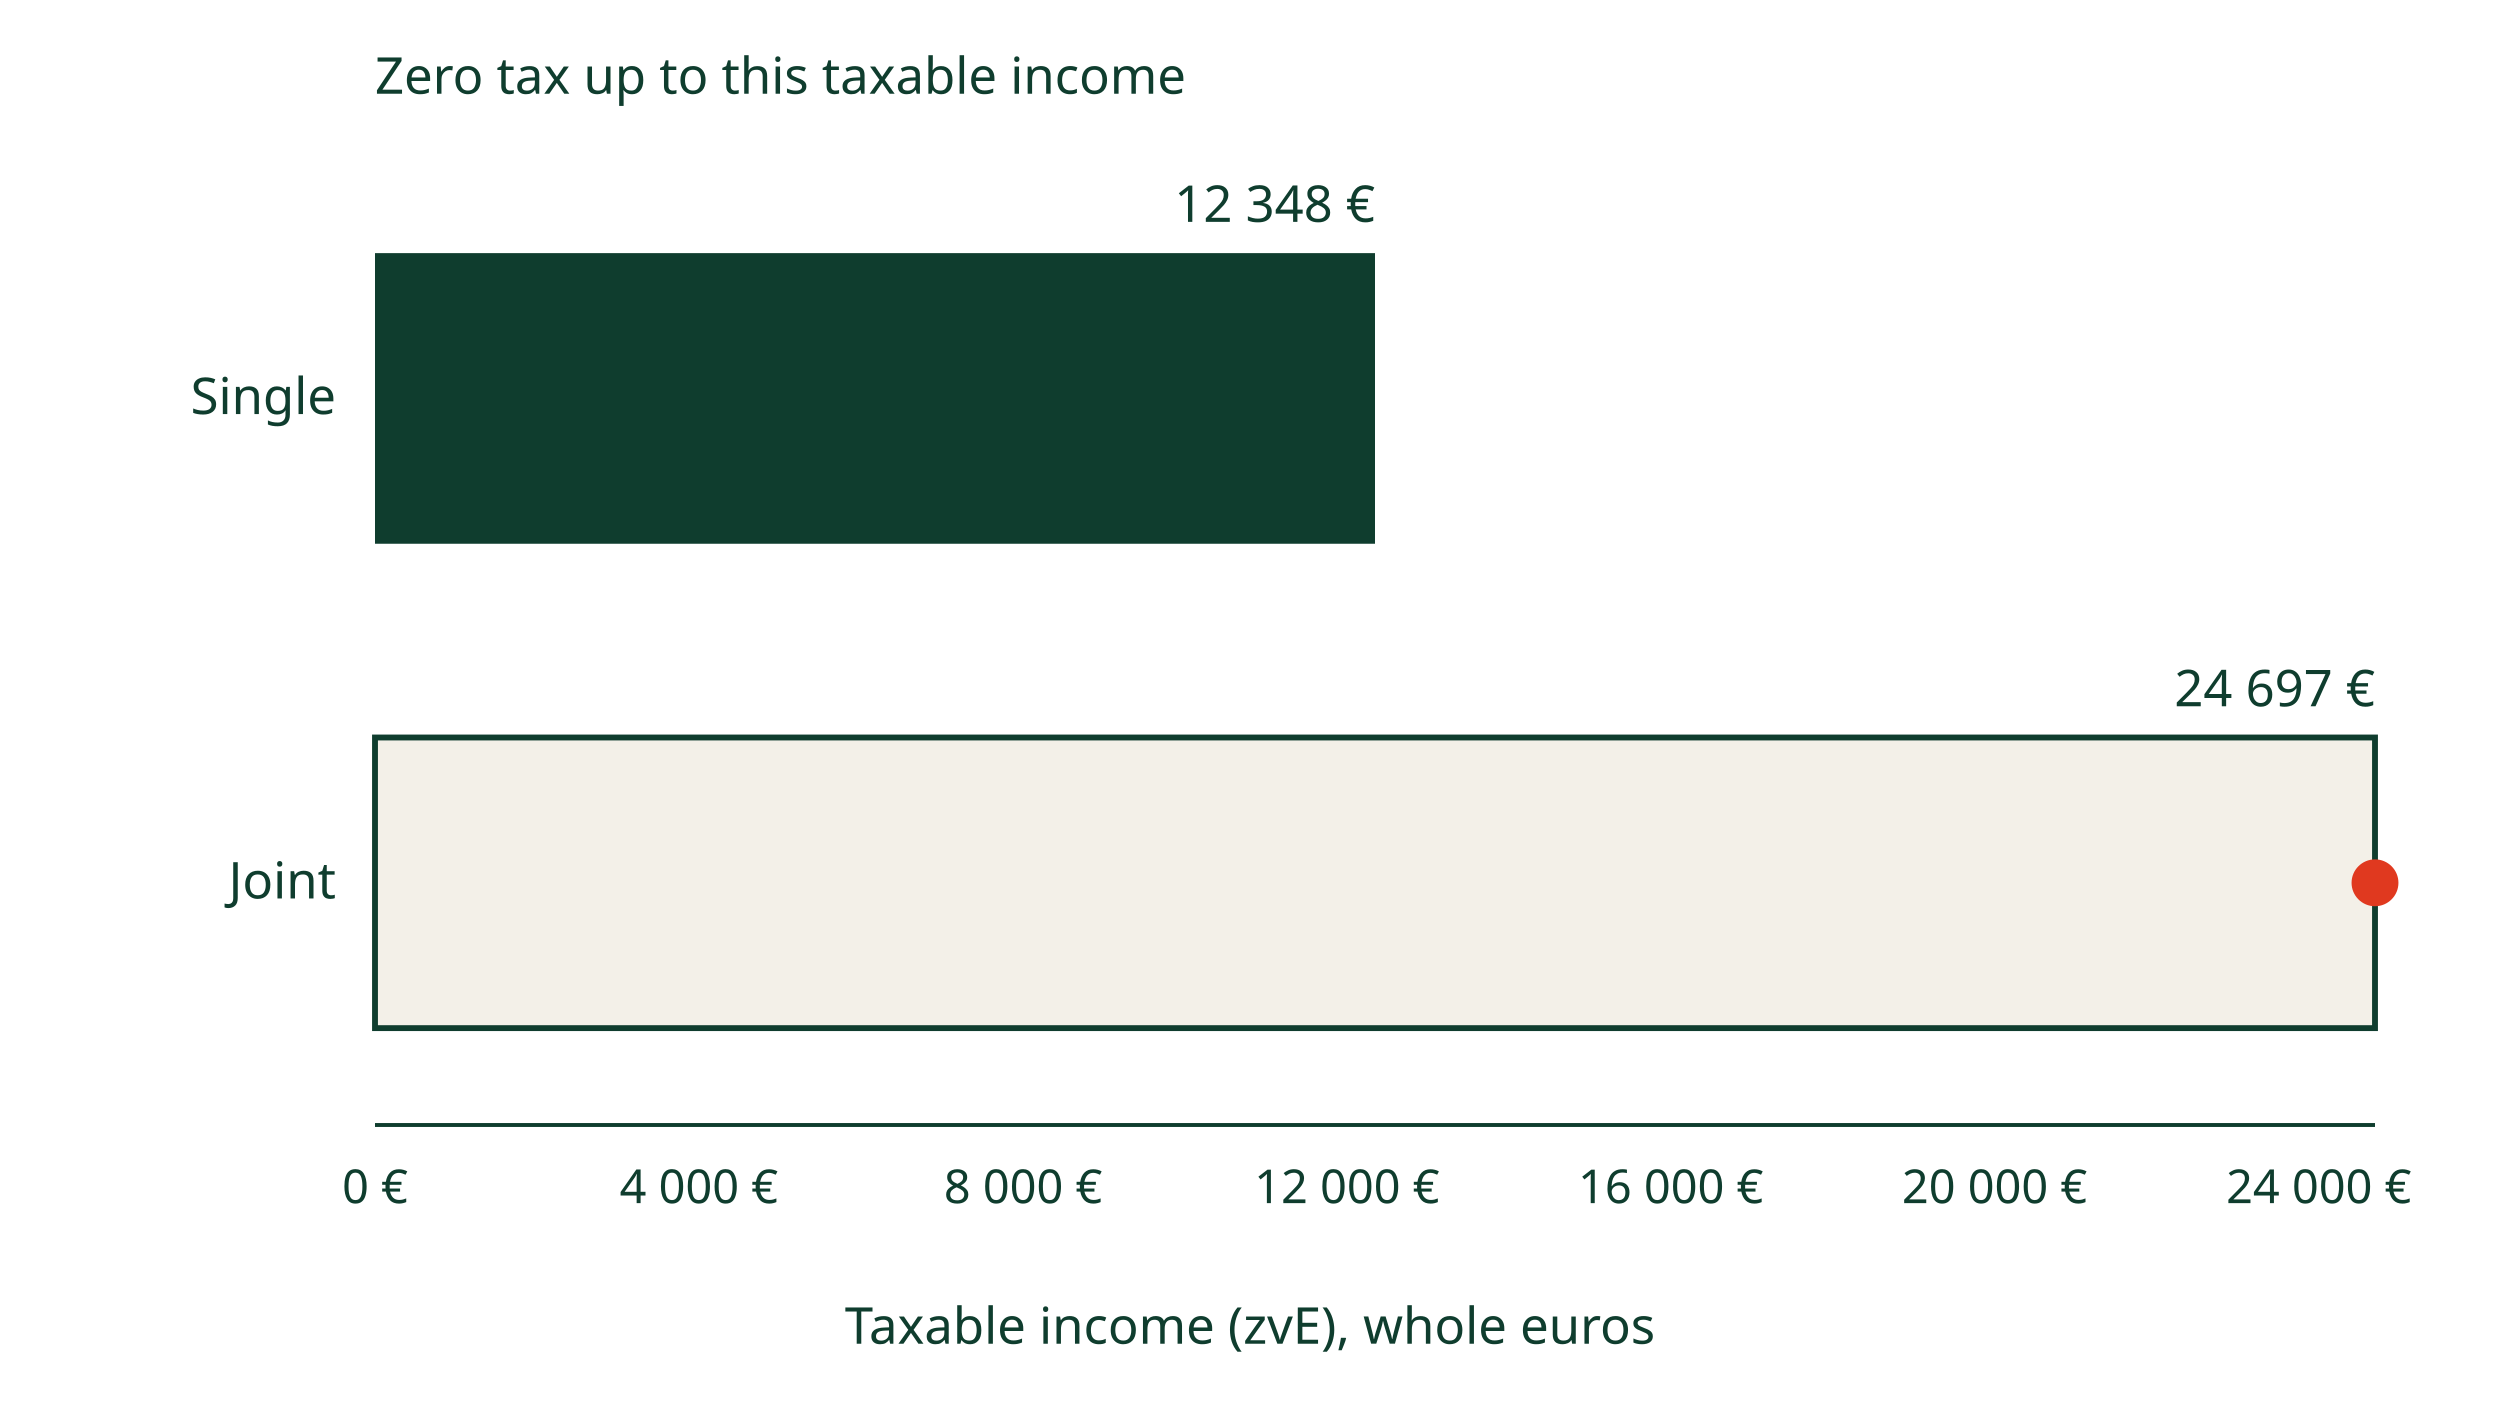
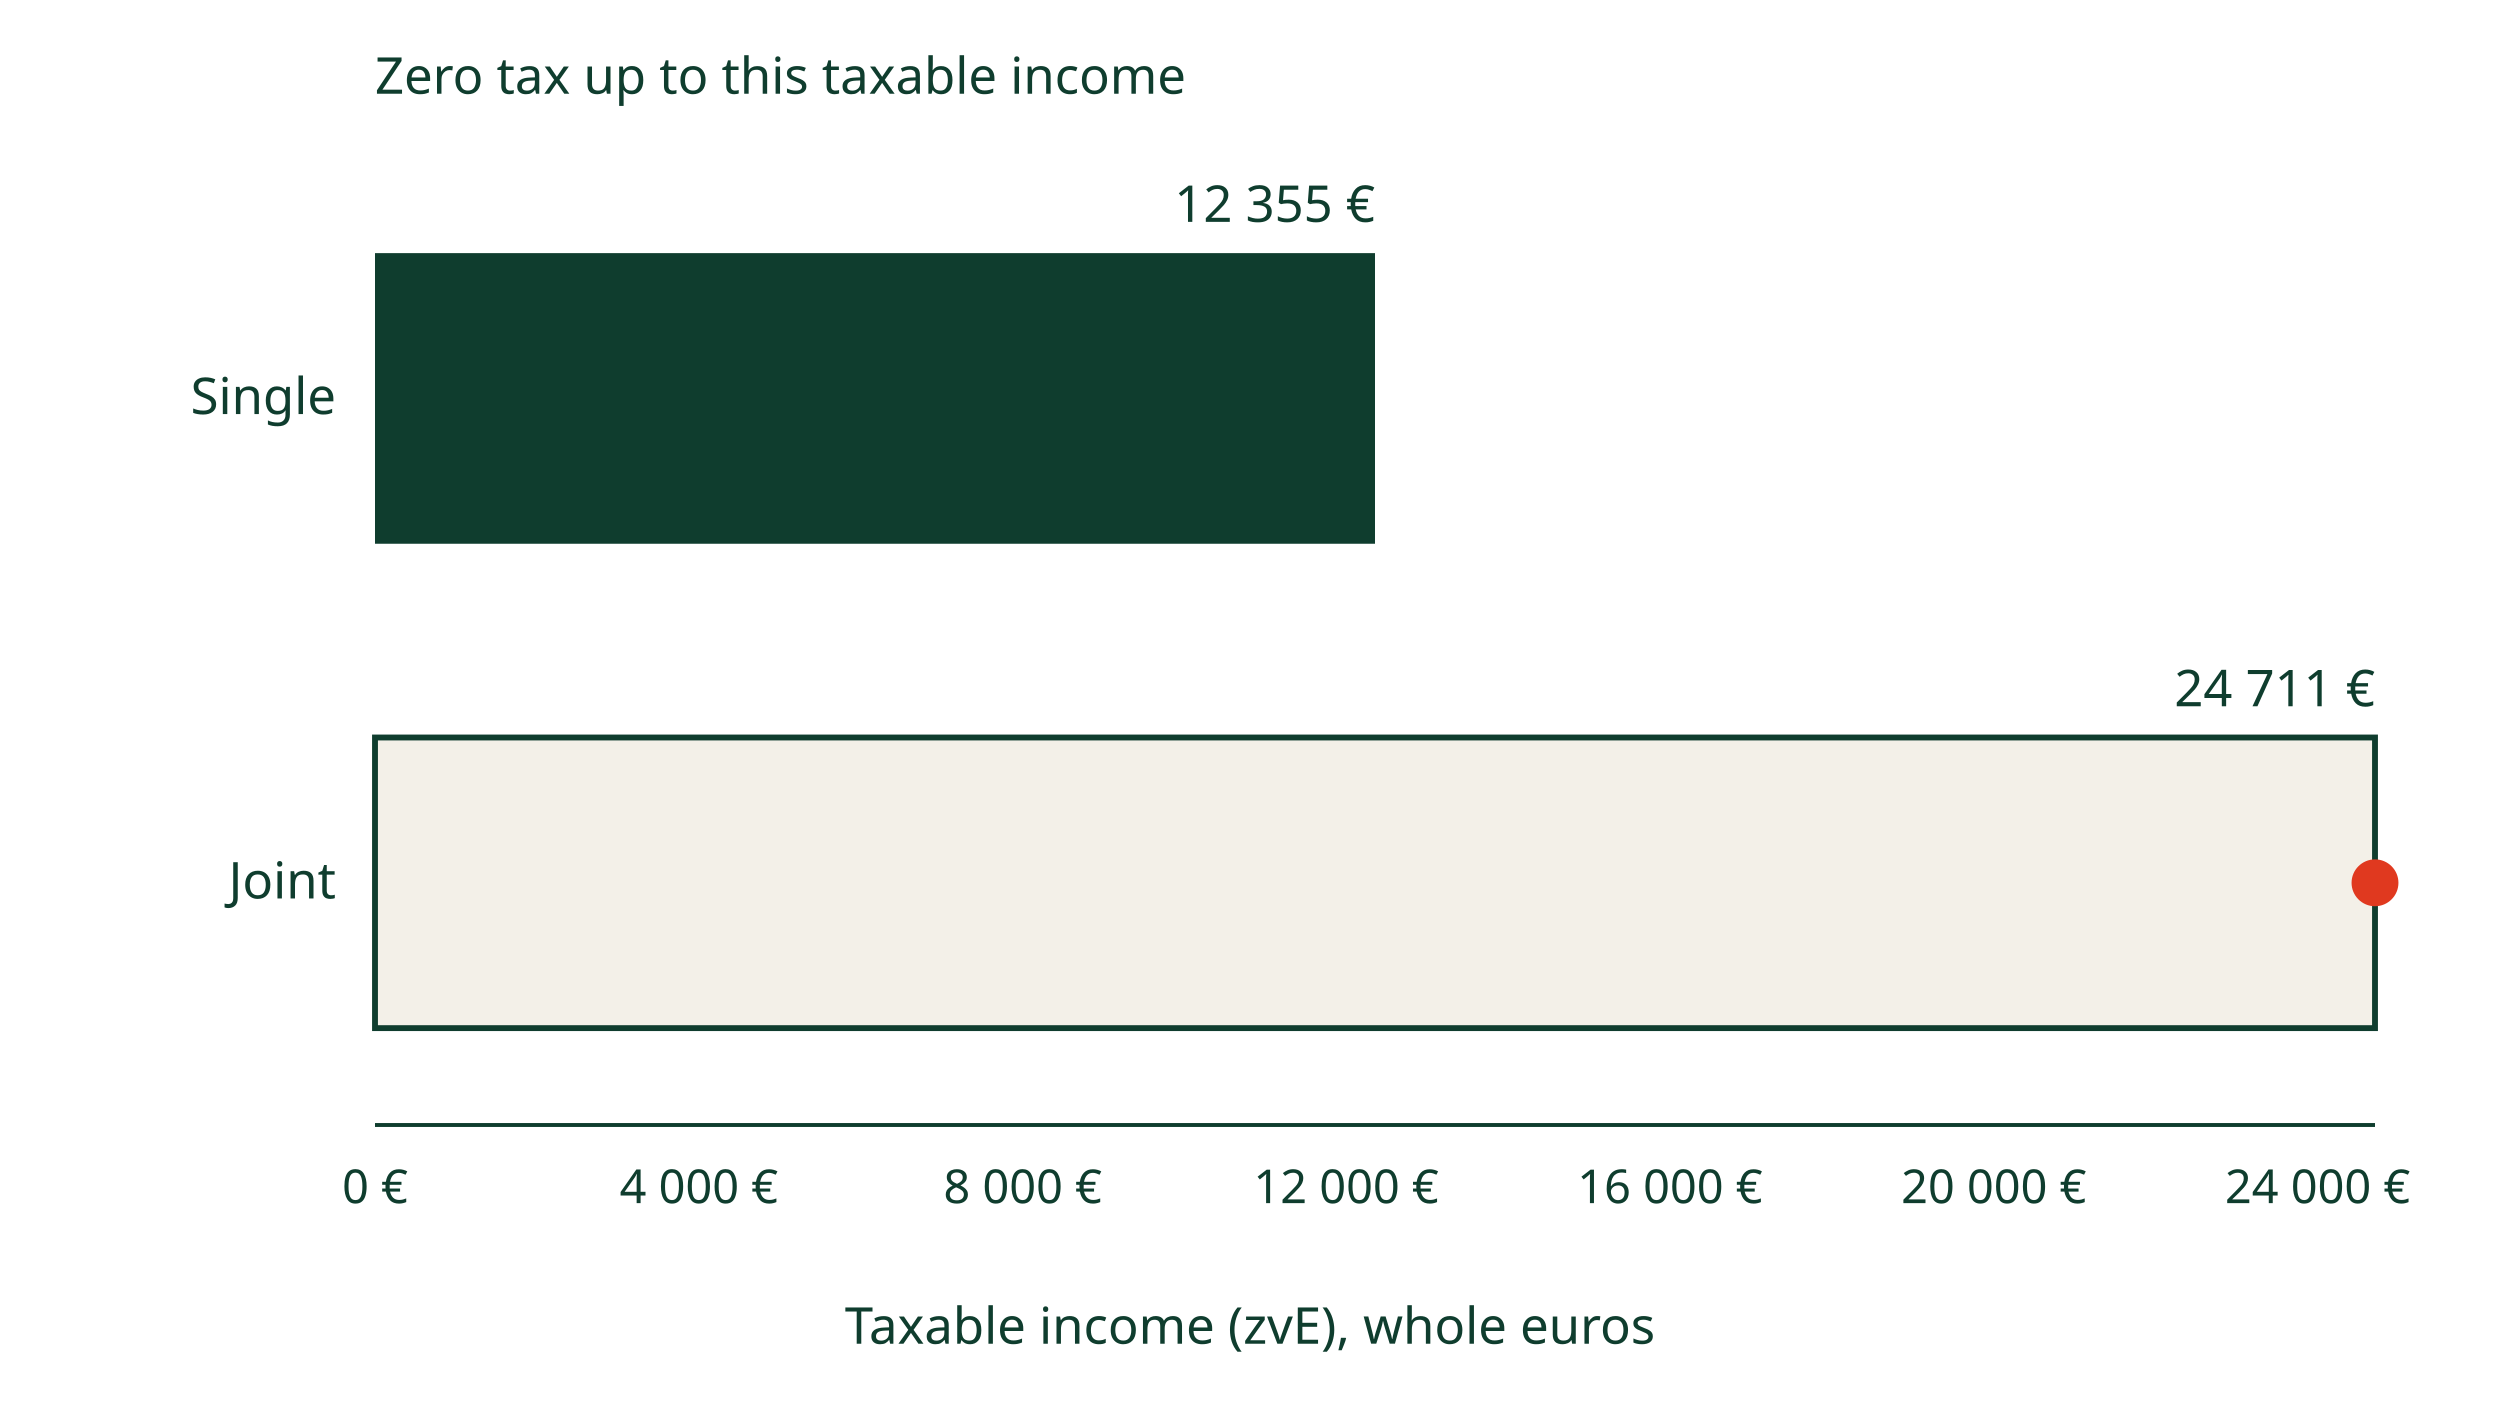
<svg xmlns="http://www.w3.org/2000/svg" viewBox="0 0 640 360" width="640" height="360" font-family="Fira Sans, system-ui, sans-serif" role="img">
  <line x1="96.0" y1="288.0" x2="608.0" y2="288.0" style="stroke: var(--chart-ink, #0f3d2e)" stroke-width="1" />
  <rect x="96.0" y="64.8" width="256.0" height="74.4" style="fill: var(--chart-ink, #0f3d2e)" />
  <rect x="96.0" y="188.8" width="512.0" height="74.4" style="fill: var(--chart-zone, #f3f0e8); stroke: var(--chart-ink, #0f3d2e)" stroke-width="1.5" />
  <text x="86.0" y="106.0" text-anchor="end" font-size="13" style="fill: var(--chart-ink, #0f3d2e)">Single</text>
-   <text x="352.0" y="56.8" text-anchor="end" font-size="13" style="fill: var(--chart-ink, #0f3d2e)">12 348 €</text>
+   <text x="352.0" y="56.8" text-anchor="end" font-size="13" style="fill: var(--chart-ink, #0f3d2e)">12 355 €</text>
  <text x="86.0" y="230.0" text-anchor="end" font-size="13" style="fill: var(--chart-ink, #0f3d2e)">Joint</text>
-   <text x="608.0" y="180.8" text-anchor="end" font-size="13" style="fill: var(--chart-ink, #0f3d2e)">24 697 €</text>
+   <text x="608.0" y="180.8" text-anchor="end" font-size="13" style="fill: var(--chart-ink, #0f3d2e)">24 711 €</text>
  <circle cx="608.0" cy="226.0" r="6" style="fill: #e0391f" />
  <text x="96.0" y="308.0" text-anchor="middle" font-size="12" style="fill: var(--chart-ink, #0f3d2e)">0 €</text>
  <text x="178.9" y="308.0" text-anchor="middle" font-size="12" style="fill: var(--chart-ink, #0f3d2e)">4 000 €</text>
-   <text x="261.9" y="308.0" text-anchor="middle" font-size="12" style="fill: var(--chart-ink, #0f3d2e)">8 000 €</text>
-   <text x="344.8" y="308.0" text-anchor="middle" font-size="12" style="fill: var(--chart-ink, #0f3d2e)">12 000 €</text>
-   <text x="427.7" y="308.0" text-anchor="middle" font-size="12" style="fill: var(--chart-ink, #0f3d2e)">16 000 €</text>
-   <text x="510.6" y="308.0" text-anchor="middle" font-size="12" style="fill: var(--chart-ink, #0f3d2e)">20 000 €</text>
-   <text x="593.6" y="308.0" text-anchor="middle" font-size="12" style="fill: var(--chart-ink, #0f3d2e)">24 000 €</text>
+   <text x="261.8" y="308.0" text-anchor="middle" font-size="12" style="fill: var(--chart-ink, #0f3d2e)">8 000 €</text>
+   <text x="344.6" y="308.0" text-anchor="middle" font-size="12" style="fill: var(--chart-ink, #0f3d2e)">12 000 €</text>
+   <text x="427.5" y="308.0" text-anchor="middle" font-size="12" style="fill: var(--chart-ink, #0f3d2e)">16 000 €</text>
+   <text x="510.4" y="308.0" text-anchor="middle" font-size="12" style="fill: var(--chart-ink, #0f3d2e)">20 000 €</text>
+   <text x="593.3" y="308.0" text-anchor="middle" font-size="12" style="fill: var(--chart-ink, #0f3d2e)">24 000 €</text>
  <text x="320.0" y="344.0" text-anchor="middle" font-size="13" style="fill: var(--chart-ink, #0f3d2e)">Taxable income (zvE), whole euros</text>
  <text x="96.0" y="24.0" text-anchor="start" font-size="13" style="fill: var(--chart-ink, #0f3d2e)">Zero tax up to this taxable income</text>
</svg>
